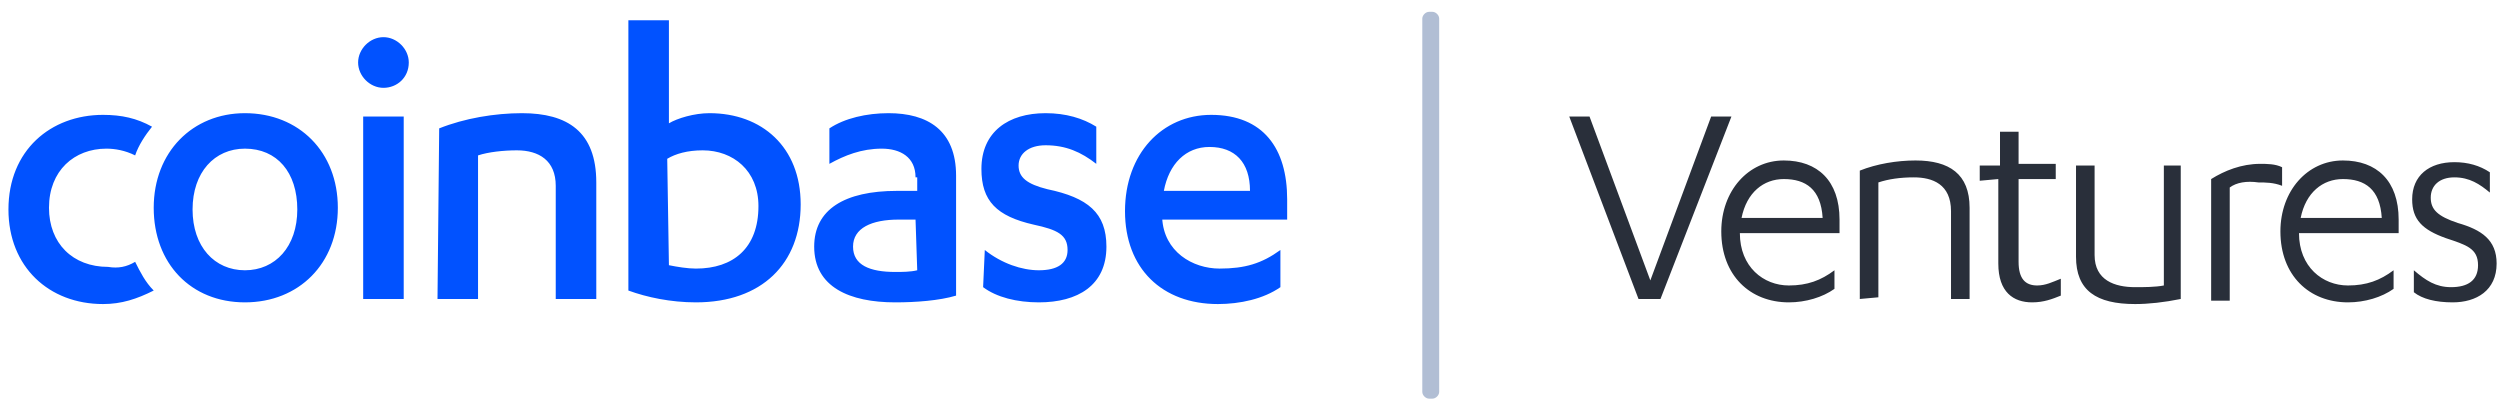
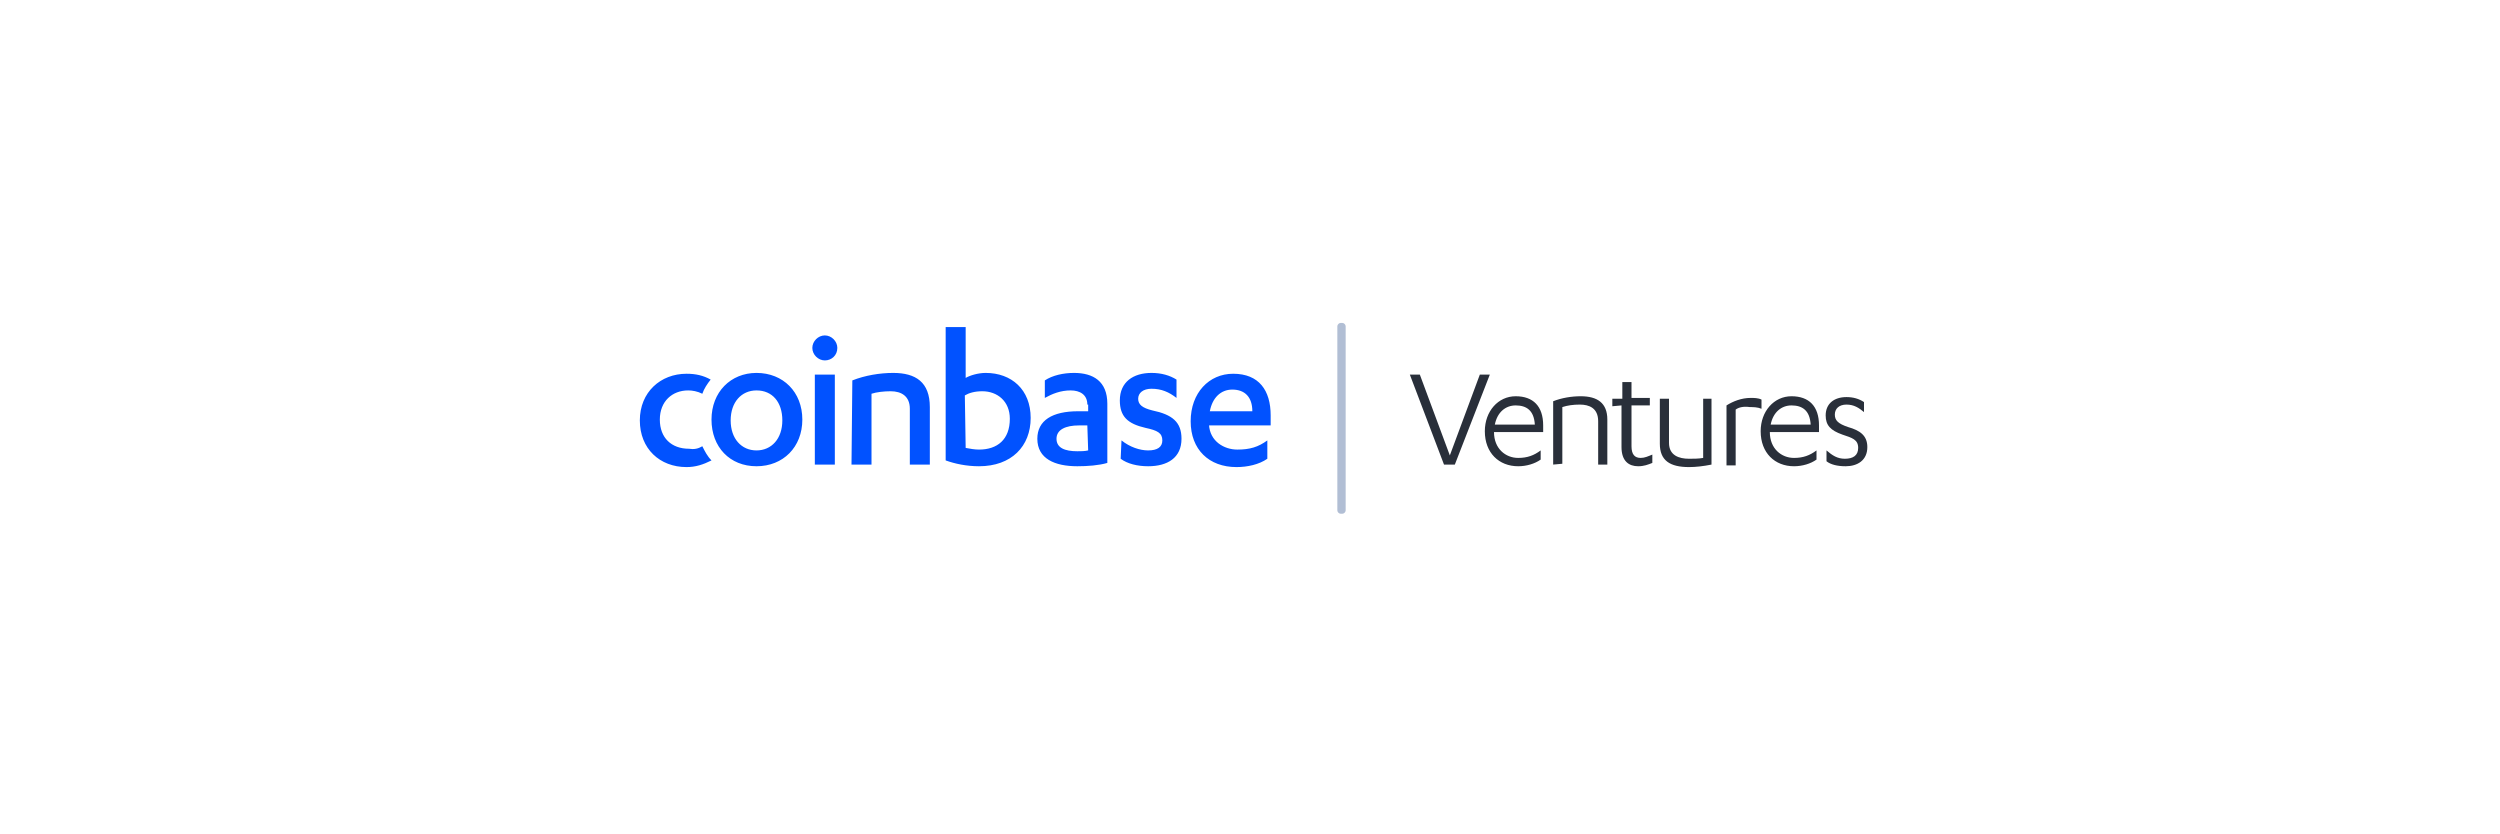
- <svg xmlns="http://www.w3.org/2000/svg" version="1.1" id="katman_1" x="0px" y="0px" viewBox="0 0 148 24" style="enable-background:new 0 0 148 24;" xml:space="preserve">
-   <style type="text/css">
- 	.st0{fill:#0152FF;}
- 	.st1{fill:#B1BED4;}
- 	.st2{fill:#292F3A;}
- </style>
-   <path class="st0" d="M8,15.5c0.3,0.6,0.6,1.2,1.1,1.7c-1,0.5-1.9,0.8-3,0.8c-3.2,0-5.6-2.2-5.6-5.6c0-3.5,2.5-5.6,5.6-5.6  c1.1,0,2,0.2,2.9,0.7c-0.4,0.5-0.8,1.1-1,1.7C7.4,8.9,6.8,8.8,6.3,8.8c-1.9,0-3.4,1.3-3.4,3.5c0,2.1,1.4,3.5,3.5,3.5  C7,15.9,7.5,15.8,8,15.5z M14.5,6.7c3.2,0,5.5,2.3,5.5,5.6c0,3.3-2.3,5.6-5.5,5.6c-3.2,0-5.4-2.3-5.4-5.6C9.1,9,11.4,6.7,14.5,6.7z   M14.5,8.8c-1.8,0-3.1,1.4-3.1,3.6c0,2.2,1.3,3.6,3.1,3.6c1.8,0,3.1-1.4,3.1-3.6C17.6,10.2,16.4,8.8,14.5,8.8z M21.5,17.7V6.9h2.4  v10.8H21.5z M21.2,3.7c0-0.8,0.7-1.5,1.5-1.5c0.8,0,1.5,0.7,1.5,1.5c0,0.9-0.7,1.5-1.5,1.5C21.9,5.2,21.2,4.5,21.2,3.7z M26,7.6  c1.5-0.6,3.3-0.9,4.9-0.9c2.7,0,4.4,1.1,4.4,4.1v6.9h-2.4V11c0-1.5-1-2.1-2.3-2.1c-0.8,0-1.7,0.1-2.3,0.3v8.5h-2.4L26,7.6L26,7.6z   M37.2,1.2h2.4v6.1C40.1,7,41.1,6.7,42,6.7c3.1,0,5.4,2,5.4,5.4c0,3.5-2.3,5.8-6.2,5.8c-1.5,0-2.9-0.3-4-0.7L37.2,1.2L37.2,1.2z   M39.6,15.7c0.5,0.1,1.1,0.2,1.6,0.2c2.2,0,3.7-1.2,3.7-3.7c0-2.1-1.5-3.3-3.3-3.3c-0.9,0-1.6,0.2-2.1,0.5L39.6,15.7L39.6,15.7z   M54.2,10.5c0-1.2-0.9-1.7-2-1.7c-1.2,0-2.2,0.4-3.1,0.9V7.6C50,7,51.3,6.7,52.6,6.7c2.3,0,4,1,4,3.7v7.1c-1,0.3-2.4,0.4-3.6,0.4  c-2.7,0-4.8-0.9-4.8-3.3c0-2.2,1.8-3.3,4.9-3.3h1.2V10.5L54.2,10.5z M54.2,13h-1c-1.6,0-2.7,0.5-2.7,1.6c0,1.1,1,1.5,2.5,1.5  c0.4,0,0.9,0,1.3-0.1L54.2,13z M58.3,14.8c1,0.8,2.2,1.2,3.2,1.2c1.1,0,1.7-0.4,1.7-1.2c0-0.9-0.6-1.2-2-1.5  c-2.2-0.5-3.1-1.4-3.1-3.3c0-2.2,1.6-3.3,3.8-3.3c1.2,0,2.2,0.3,3,0.8v2.2c-0.9-0.7-1.8-1.1-3-1.1c-1,0-1.6,0.5-1.6,1.2  c0,0.7,0.5,1.1,1.7,1.4c2.4,0.5,3.5,1.4,3.5,3.4c0,2.3-1.7,3.3-4,3.3c-1.3,0-2.5-0.3-3.3-0.9L58.3,14.8L58.3,14.8z M68.8,12.9  L68.8,12.9c0.1,2,1.8,3,3.4,3c1.5,0,2.5-0.3,3.6-1.1V17c-1,0.7-2.4,1-3.7,1c-3.3,0-5.5-2.1-5.5-5.5c0-3.4,2.2-5.7,5.1-5.7  c3.1,0,4.5,2,4.5,5v1.2H68.8z M74,11.3c0-1.7-0.9-2.6-2.4-2.6c-1.4,0-2.4,1-2.7,2.6H74z" />
-   <path class="st1" d="M84.6,0.7h0.2c0.2,0,0.4,0.2,0.4,0.4v22.1c0,0.2-0.2,0.4-0.4,0.4h-0.2c-0.2,0-0.4-0.2-0.4-0.4V1.1  C84.2,0.9,84.4,0.7,84.6,0.7z" />
-   <path class="st2" d="M98.3,17.7H97L92.9,6.9h1.2l3.6,9.7l3.6-9.7h1.2L98.3,17.7z M108.9,13.8H103v0c0,2,1.4,3.1,2.9,3.1  c1.1,0,1.9-0.3,2.7-0.9v1.1c-0.7,0.5-1.7,0.8-2.7,0.8c-2.3,0-4-1.6-4-4.2c0-2.4,1.6-4.2,3.7-4.2c2,0,3.3,1.2,3.3,3.5V13.8z   M103.1,12.9h4.8c-0.1-1.7-1-2.3-2.3-2.3C104.4,10.6,103.4,11.4,103.1,12.9z M110.1,17.7v-7.6c1-0.4,2.2-0.6,3.3-0.6  c2,0,3.2,0.8,3.2,2.8v5.4h-1.1v-5.2c0-1.6-1.1-2-2.2-2c-0.8,0-1.5,0.1-2.1,0.3v6.8L110.1,17.7L110.1,17.7z M117.2,10.7V9.8h1.2V7.8  h1.1v1.9h2.2v0.9h-2.2v4.9c0,1,0.4,1.4,1.1,1.4c0.5,0,0.9-0.2,1.4-0.4v1c-0.5,0.2-1,0.4-1.7,0.4c-1.1,0-2-0.6-2-2.3v-5L117.2,10.7  L117.2,10.7z M129.1,9.8v7.9c-1,0.2-1.9,0.3-2.7,0.3c-2.3,0-3.5-0.8-3.5-2.8V9.8h1.1v5.3c0,1.5,1.2,1.9,2.4,1.9c0.5,0,1.2,0,1.7-0.1  V9.8L129.1,9.8L129.1,9.8z M132,11.1v6.7h-1.1v-7.2c0.8-0.5,1.8-0.9,2.9-0.9c0.4,0,0.9,0,1.3,0.2v1.1c-0.5-0.2-1-0.2-1.4-0.2  C133,10.7,132.4,10.8,132,11.1z M142,13.8h-5.9v0c0,2,1.4,3.1,2.9,3.1c1.1,0,1.9-0.3,2.7-0.9v1.1c-0.7,0.5-1.7,0.8-2.7,0.8  c-2.3,0-4-1.6-4-4.2c0-2.4,1.6-4.2,3.7-4.2c2,0,3.3,1.2,3.3,3.5V13.8L142,13.8z M136.2,12.9h4.8c-0.1-1.7-1-2.3-2.3-2.3  C137.5,10.6,136.5,11.4,136.2,12.9z M142.9,17.3V16c0.7,0.6,1.3,1,2.2,1c1,0,1.6-0.4,1.6-1.3c0-1-0.7-1.2-1.9-1.6  c-1.4-0.5-2-1.1-2-2.3c0-1.4,1-2.2,2.5-2.2c0.8,0,1.5,0.2,2.1,0.6v1.2c-0.6-0.5-1.2-0.9-2.1-0.9c-0.9,0-1.4,0.5-1.4,1.2  c0,0.7,0.4,1.1,1.6,1.5c1.4,0.4,2.3,1,2.3,2.4c0,1.6-1.2,2.3-2.6,2.3C144.2,17.9,143.4,17.7,142.9,17.3z" />
+ <svg xmlns="http://www.w3.org/2000/svg" id="katman_1" data-name="katman 1" viewBox="0 0 300 100">
+   <defs>
+     <style>
+       .cls-1 {
+         fill: #0152ff;
+       }
+ 
+       .cls-2 {
+         fill: #b1bed4;
+       }
+ 
+       .cls-3 {
+         fill: #292f3a;
+       }
+     </style>
+   </defs>
+   <path class="cls-1" d="M84.28,53.55c.3,.6,.6,1.2,1.1,1.7-1,.5-1.9,.8-3,.8-3.2,0-5.6-2.2-5.6-5.6s2.5-5.6,5.6-5.6c1.1,0,2,.2,2.9,.7-.4,.5-.8,1.1-1,1.7-.6-.3-1.2-.4-1.7-.4-1.9,0-3.4,1.3-3.4,3.5s1.4,3.5,3.5,3.5c.6,.1,1.1,0,1.6-.3Zm6.5-8.8c3.2,0,5.5,2.3,5.5,5.6s-2.3,5.6-5.5,5.6-5.4-2.3-5.4-5.6,2.3-5.6,5.4-5.6Zm0,2.1c-1.8,0-3.1,1.4-3.1,3.6s1.3,3.6,3.1,3.6,3.1-1.4,3.1-3.6-1.2-3.6-3.1-3.6Zm7,8.9v-10.8h2.4v10.8h-2.4Zm-.3-14c0-.8,.7-1.5,1.5-1.5s1.5,.7,1.5,1.5c0,.9-.7,1.5-1.5,1.5s-1.5-.7-1.5-1.5Zm4.8,3.9c1.5-.6,3.3-.9,4.9-.9,2.7,0,4.4,1.1,4.4,4.1v6.9h-2.4v-6.7c0-1.5-1-2.1-2.3-2.1-.8,0-1.7,.1-2.3,.3v8.5h-2.4l.1-10.1h0Zm11.2-6.4h2.4v6.1c.5-.3,1.5-.6,2.4-.6,3.1,0,5.4,2,5.4,5.4s-2.3,5.8-6.2,5.8c-1.5,0-2.9-.3-4-.7v-16h0Zm2.4,14.5c.5,.1,1.1,.2,1.6,.2,2.2,0,3.7-1.2,3.7-3.7,0-2.1-1.5-3.3-3.3-3.3-.9,0-1.6,.2-2.1,.5l.1,6.3h0Zm14.6-5.2c0-1.2-.9-1.7-2-1.7-1.2,0-2.2,.4-3.1,.9v-2.1c.9-.6,2.2-.9,3.5-.9,2.3,0,4,1,4,3.7v7.1c-1,.3-2.4,.4-3.6,.4-2.7,0-4.8-.9-4.8-3.3,0-2.2,1.8-3.3,4.9-3.3h1.2v-.8h-.1Zm0,2.5h-1c-1.6,0-2.7,.5-2.7,1.6s1,1.5,2.5,1.5c.4,0,.9,0,1.3-.1l-.1-3Zm4.1,1.8c1,.8,2.2,1.2,3.2,1.2,1.1,0,1.7-.4,1.7-1.2,0-.9-.6-1.2-2-1.5-2.2-.5-3.1-1.4-3.1-3.3,0-2.2,1.6-3.3,3.8-3.3,1.2,0,2.2,.3,3,.8v2.2c-.9-.7-1.8-1.1-3-1.1-1,0-1.6,.5-1.6,1.2s.5,1.1,1.7,1.4c2.4,.5,3.5,1.4,3.5,3.4,0,2.3-1.7,3.3-4,3.3-1.3,0-2.5-.3-3.3-.9l.1-2.2h0Zm10.5-1.9h0c.1,2,1.8,3,3.4,3,1.5,0,2.5-.3,3.6-1.1v2.2c-1,.7-2.4,1-3.7,1-3.3,0-5.5-2.1-5.5-5.5s2.2-5.7,5.1-5.7c3.1,0,4.5,2,4.5,5v1.2h-7.4v-.1Zm5.2-1.6c0-1.7-.9-2.6-2.4-2.6-1.4,0-2.4,1-2.7,2.6h5.1Z" />
+   <path class="cls-2" d="M160.88,38.75h.2c.2,0,.4,.2,.4,.4v22.1c0,.2-.2,.4-.4,.4h-.2c-.2,0-.4-.2-.4-.4v-22.1c0-.2,.2-.4,.4-.4Z" />
+   <path class="cls-3" d="M174.58,55.75h-1.3l-4.1-10.8h1.2l3.6,9.7,3.6-9.7h1.2l-4.2,10.8Zm10.6-3.9h-5.9c0,2,1.4,3.1,2.9,3.1,1.1,0,1.9-.3,2.7-.9v1.1c-.7,.5-1.7,.8-2.7,.8-2.3,0-4-1.6-4-4.2,0-2.4,1.6-4.2,3.7-4.2s3.3,1.2,3.3,3.5v.8Zm-5.8-.9h4.8c-.1-1.7-1-2.3-2.3-2.3-1.2,0-2.2,.8-2.5,2.3Zm7,4.8v-7.6c1-.4,2.2-.6,3.3-.6,2,0,3.2,.8,3.2,2.8v5.4h-1.1v-5.2c0-1.6-1.1-2-2.2-2-.8,0-1.5,.1-2.1,.3v6.8l-1.1,.1h0Zm7.1-7v-.9h1.2v-2h1.1v1.9h2.2v.9h-2.2v4.9c0,1,.4,1.4,1.1,1.4,.5,0,.9-.2,1.4-.4v1c-.5,.2-1,.4-1.7,.4-1.1,0-2-.6-2-2.3v-5l-1.1,.1h0Zm11.9-.9v7.9c-1,.2-1.9,.3-2.7,.3-2.3,0-3.5-.8-3.5-2.8v-5.4h1.1v5.3c0,1.5,1.2,1.9,2.4,1.9,.5,0,1.2,0,1.7-.1v-7.1h1Zm2.9,1.3v6.7h-1.1v-7.2c.8-.5,1.8-.9,2.9-.9,.4,0,.9,0,1.3,.2v1.1c-.5-.2-1-.2-1.4-.2-.7-.1-1.3,0-1.7,.3Zm10,2.7h-5.9c0,2,1.4,3.1,2.9,3.1,1.1,0,1.9-.3,2.7-.9v1.1c-.7,.5-1.7,.8-2.7,.8-2.3,0-4-1.6-4-4.2,0-2.4,1.6-4.2,3.7-4.2s3.3,1.2,3.3,3.5v.8h0Zm-5.8-.9h4.8c-.1-1.7-1-2.3-2.3-2.3-1.2,0-2.2,.8-2.5,2.3Zm6.7,4.4v-1.3c.7,.6,1.3,1,2.2,1,1,0,1.6-.4,1.6-1.3,0-1-.7-1.2-1.9-1.6-1.4-.5-2-1.1-2-2.3,0-1.4,1-2.2,2.5-2.2,.8,0,1.5,.2,2.1,.6v1.2c-.6-.5-1.2-.9-2.1-.9s-1.4,.5-1.4,1.2,.4,1.1,1.6,1.5c1.4,.4,2.3,1,2.3,2.4,0,1.6-1.2,2.3-2.6,2.3-1,0-1.8-.2-2.3-.6h0Z" />
</svg>
